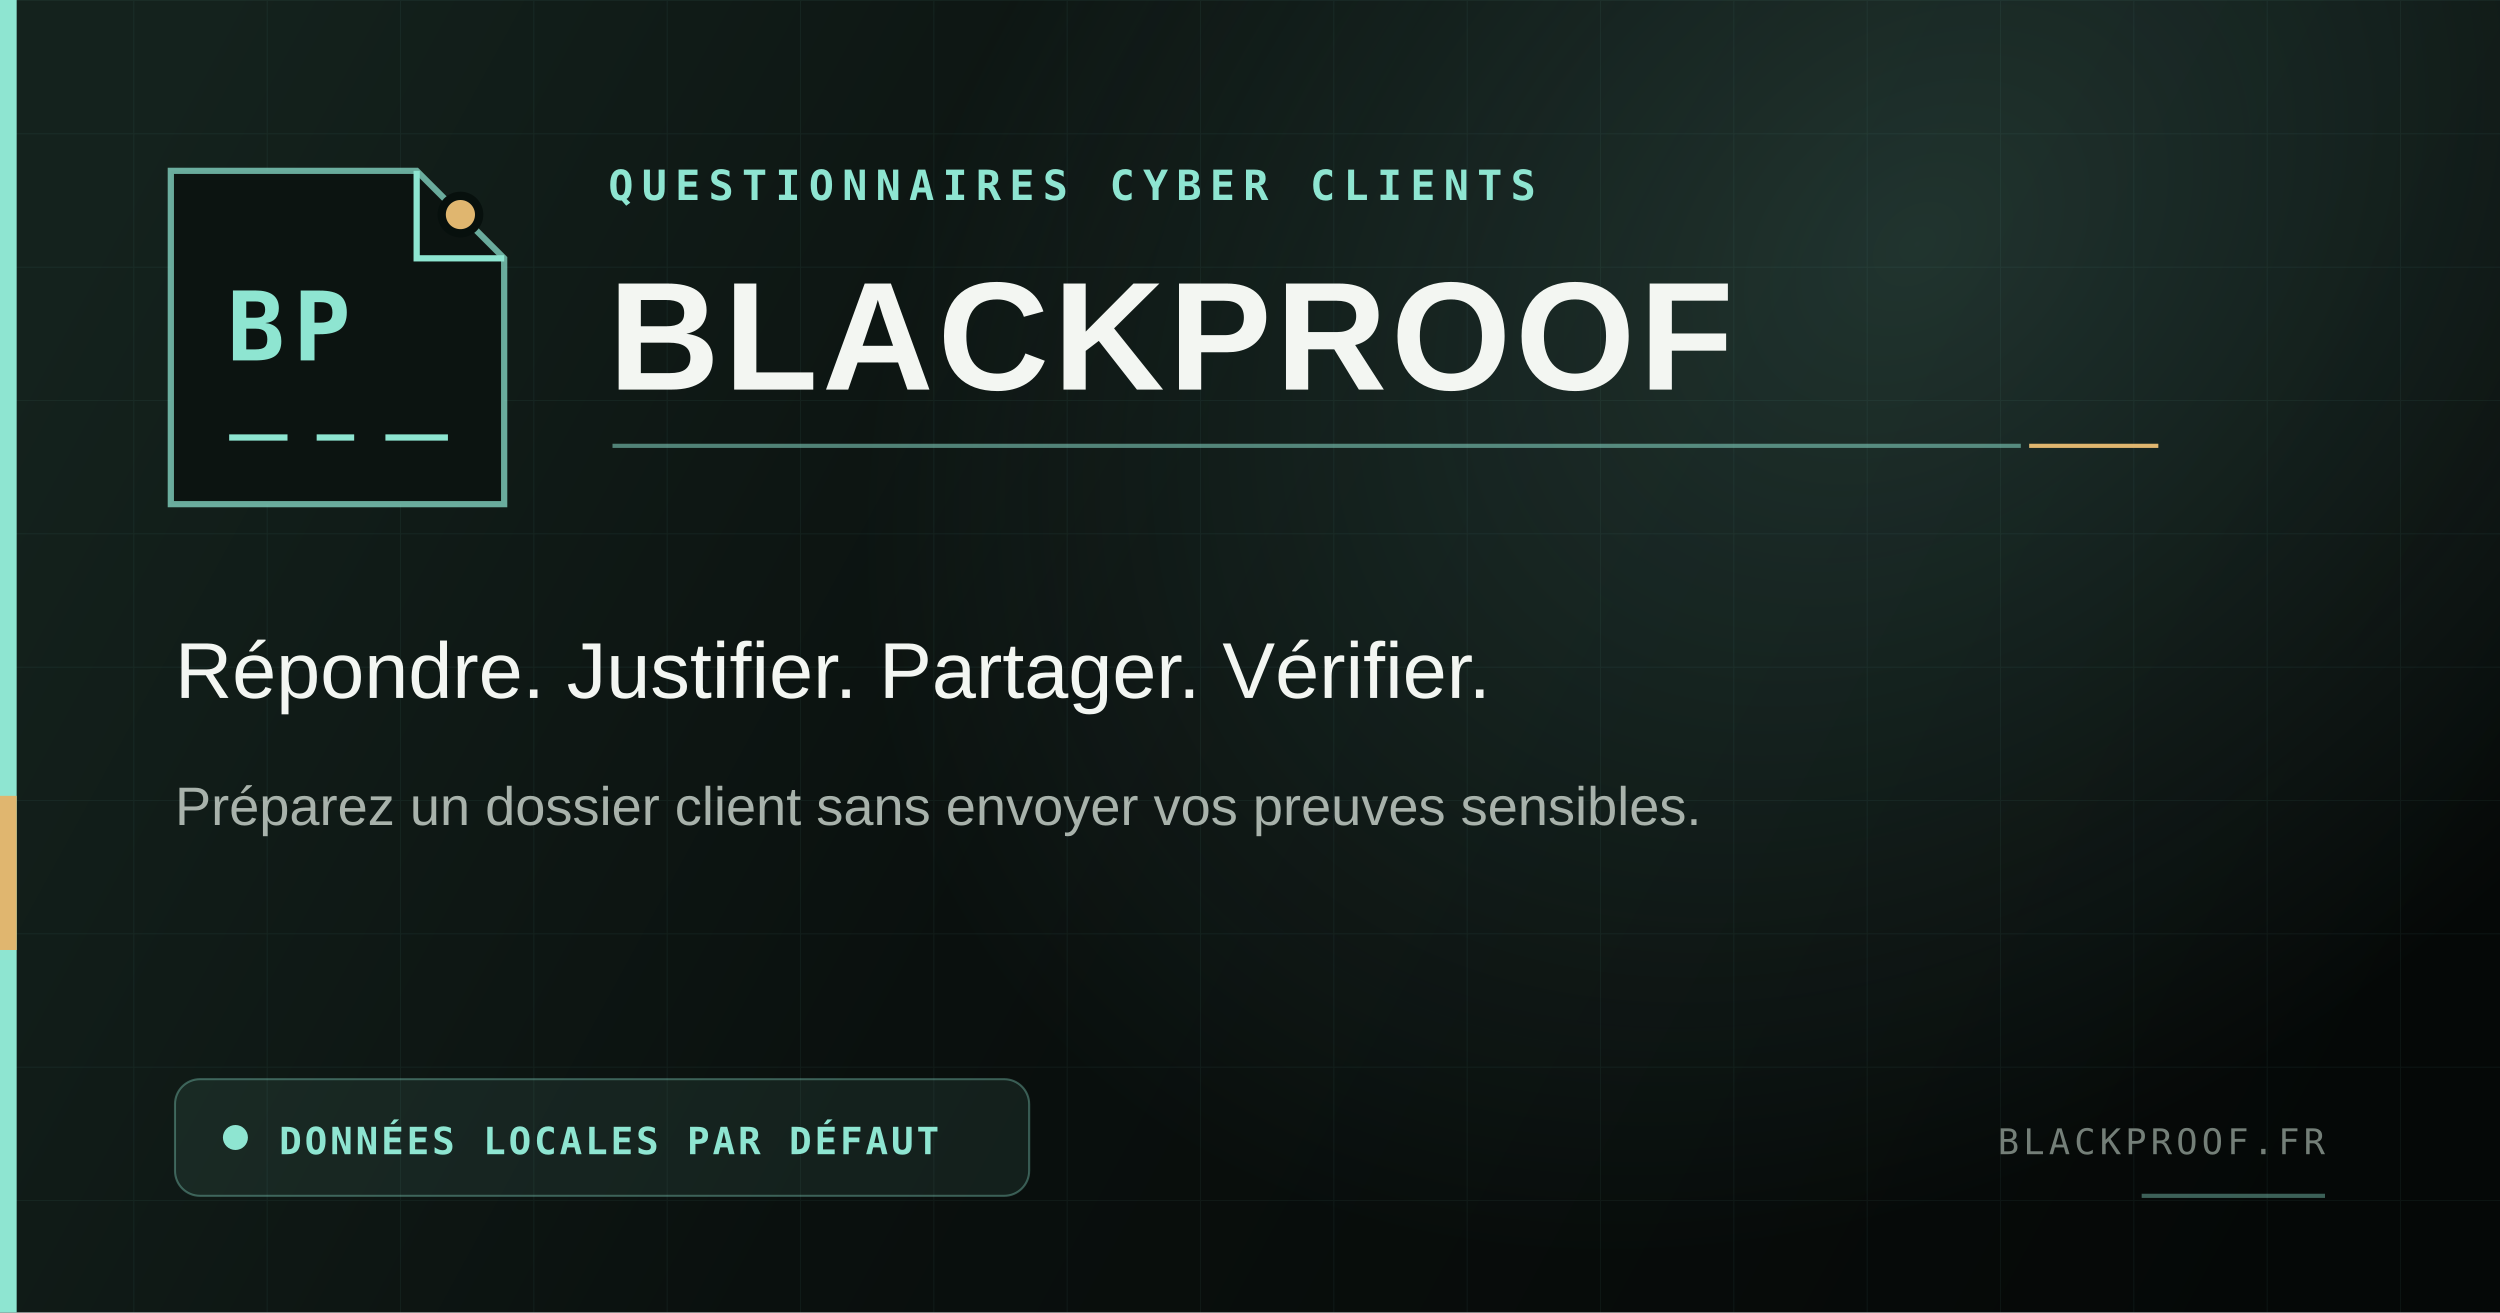
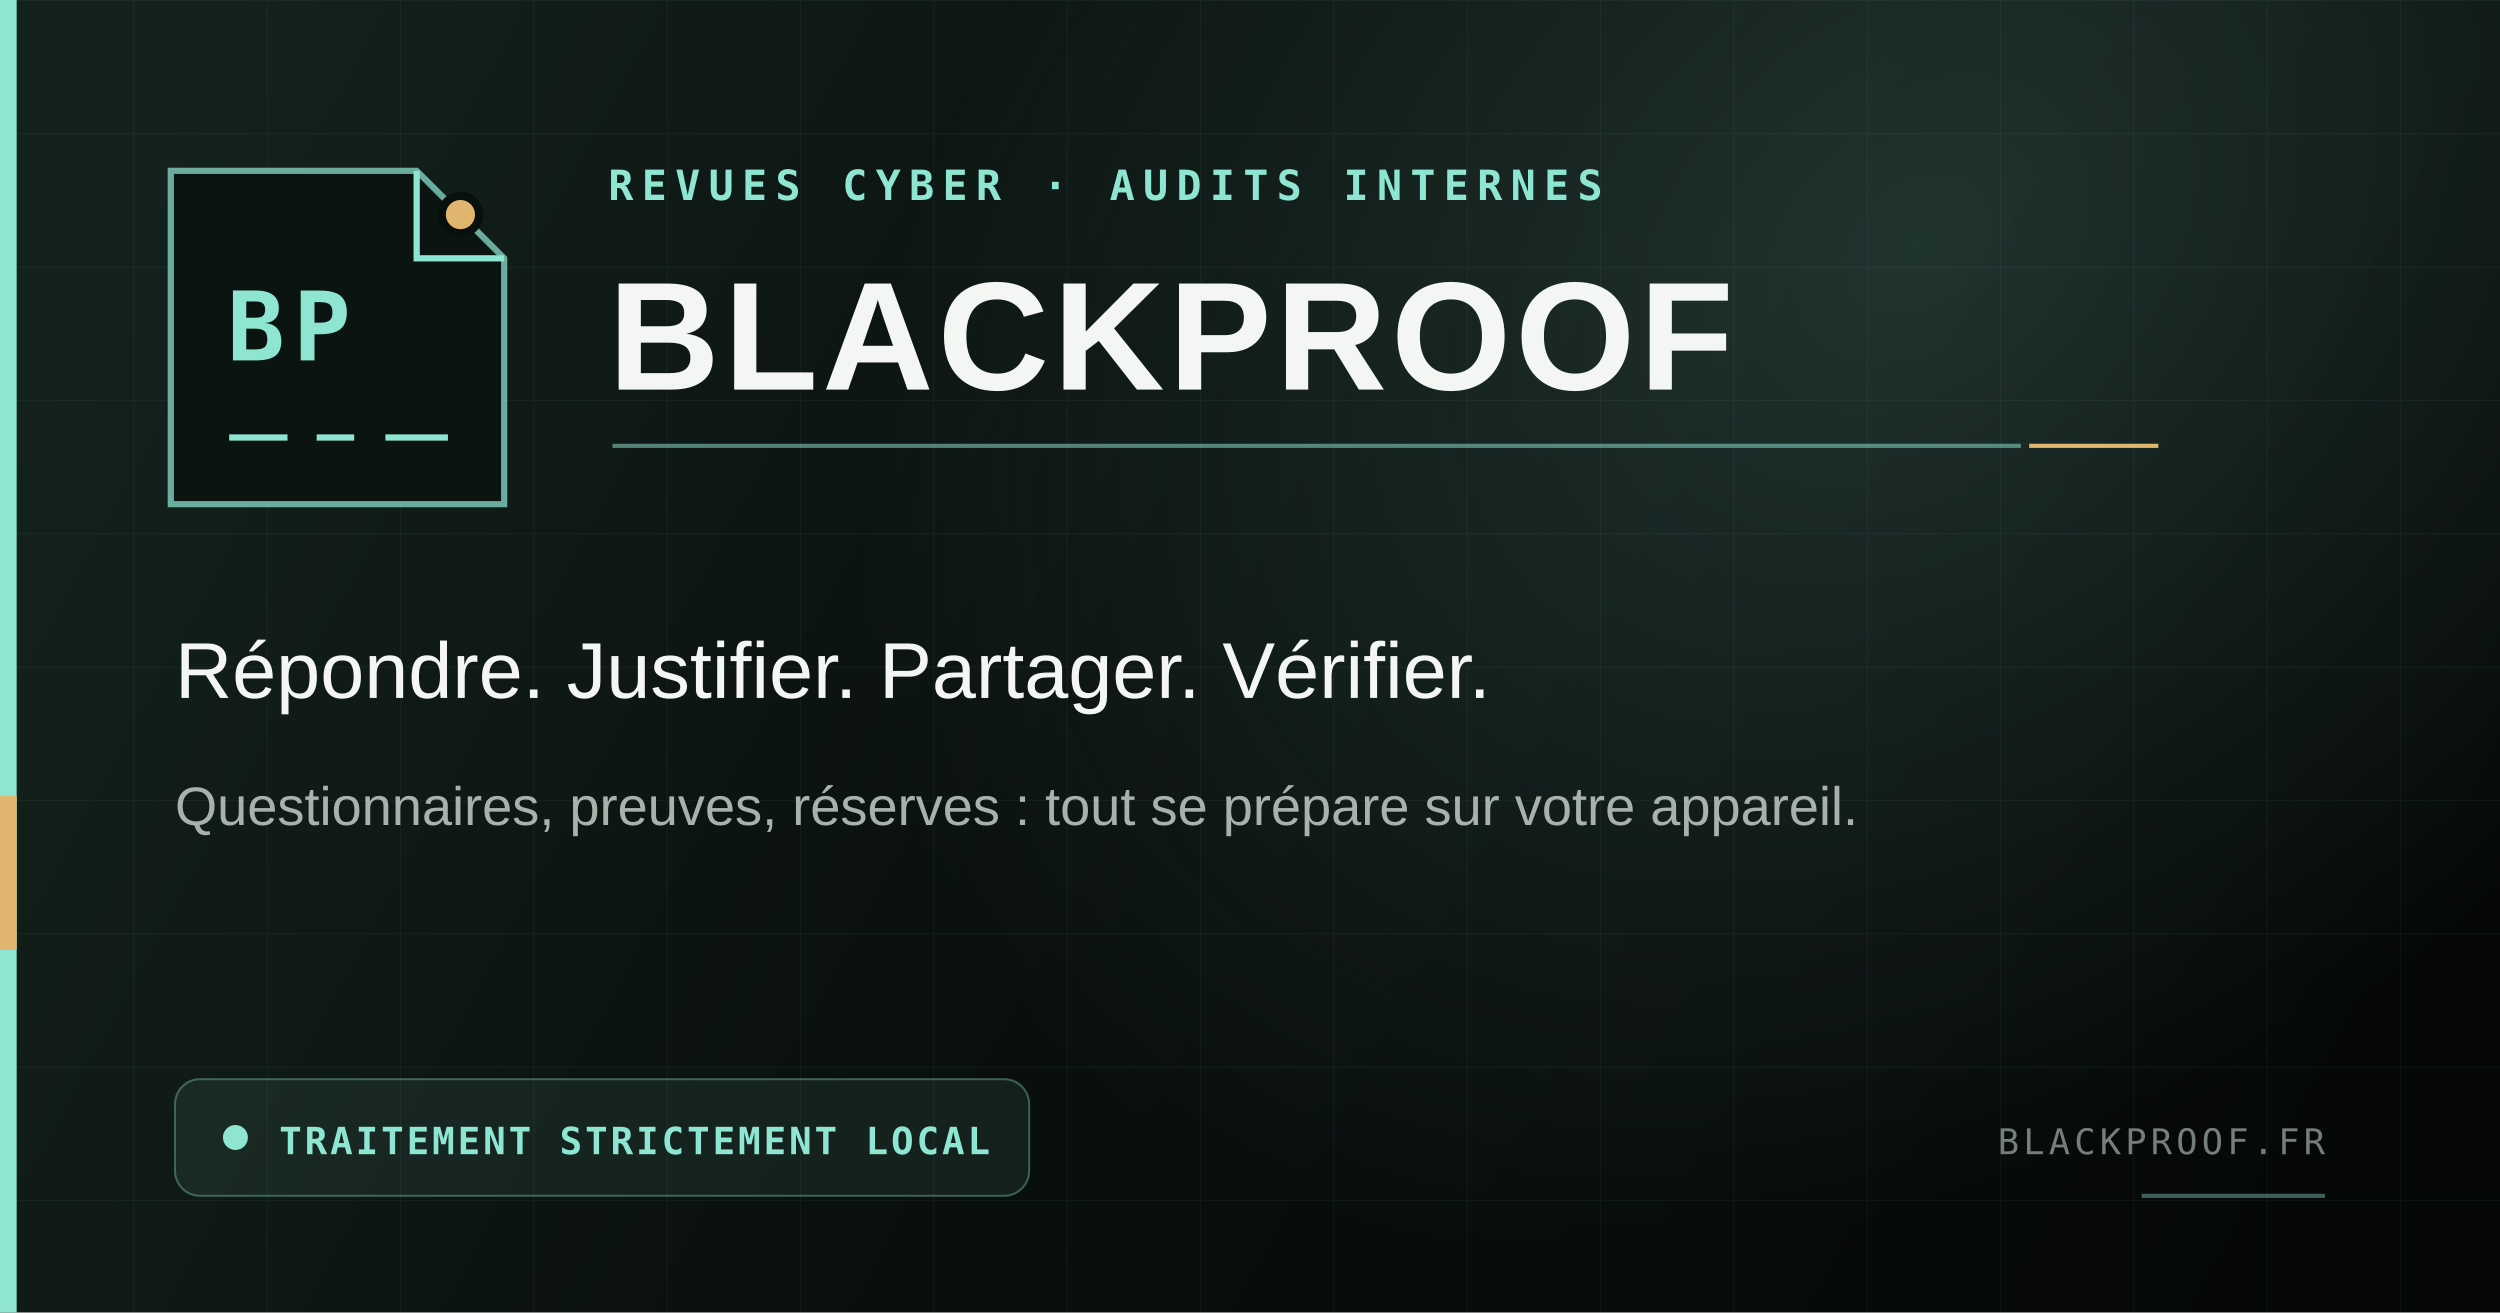
<svg xmlns="http://www.w3.org/2000/svg" width="1200" height="630" viewBox="0 0 1200 630" role="img" aria-labelledby="title description">
  <defs>
    <linearGradient id="background" x1="80" y1="40" x2="1110" y2="600" gradientUnits="userSpaceOnUse">
      <stop stop-color="#14221d" />
      <stop offset=".45" stop-color="#0a100e" />
      <stop offset="1" stop-color="#050807" />
    </linearGradient>
    <radialGradient id="glow" cx="0" cy="0" r="1" gradientTransform="translate(920 115) rotate(139) scale(570 420)" gradientUnits="userSpaceOnUse">
      <stop stop-color="#8ee5d1" stop-opacity=".18" />
      <stop offset="1" stop-color="#8ee5d1" stop-opacity="0" />
    </radialGradient>
    <pattern id="grid" width="64" height="64" patternUnits="userSpaceOnUse">
      <path d="M64 0H0v64" fill="none" stroke="#8ee5d1" stroke-opacity=".055" />
    </pattern>
  </defs>
  <rect width="1200" height="630" fill="url(#background)" />
  <rect width="1200" height="630" fill="url(#glow)" />
  <rect width="1200" height="630" fill="url(#grid)" />
  <rect x="0" width="8" height="630" fill="#8ee5d1" />
  <rect x="0" y="382" width="8" height="74" fill="#e0b66f" />
  <g transform="translate(82 82)">
    <path d="M0 0h118l42 42v118H0Z" fill="#0c1411" stroke="#8ee5d1" stroke-opacity=".72" stroke-width="3" />
    <path d="M118 0v42h42M28 128h28m14 0h18m15 0h30" fill="none" stroke="#8ee5d1" stroke-width="3" />
    <text x="27" y="91" fill="#8ee5d1" font-family="ui-monospace, SFMono-Regular, Menlo, monospace" font-size="46" font-weight="700" letter-spacing="4">BP</text>
    <circle cx="139" cy="21" r="9" fill="#e0b66f" stroke="#07100d" stroke-width="4" />
  </g>
  <g transform="translate(292 96)">
-     <text fill="#8ee5d1" font-family="ui-monospace, SFMono-Regular, Menlo, monospace" font-size="20" font-weight="700" letter-spacing="4">QUESTIONNAIRES CYBER CLIENTS</text>
+     <text fill="#8ee5d1" font-family="ui-monospace, SFMono-Regular, Menlo, monospace" font-size="20" font-weight="700" letter-spacing="4">REVUES CYBER · AUDITS INTERNES</text>
    <text y="91" fill="#f3f6f2" font-family="Avenir Next, Helvetica Neue, Arial, sans-serif" font-size="74" font-weight="650" letter-spacing="2">BLACKPROOF</text>
    <path d="M2 118h676" stroke="#8ee5d1" stroke-opacity=".52" stroke-width="2" />
    <path d="M682 118h62" stroke="#e0b66f" stroke-width="2" />
  </g>
  <g transform="translate(84 335)">
    <text fill="#f3f6f2" font-family="Avenir Next, Helvetica Neue, Arial, sans-serif" font-size="38" font-weight="500">Répondre. Justifier. Partager. Vérifier.</text>
-     <text y="61" fill="#a8b2ab" font-family="Avenir Next, Helvetica Neue, Arial, sans-serif" font-size="26">Préparez un dossier client sans envoyer vos preuves sensibles.</text>
+     <text y="61" fill="#a8b2ab" font-family="Avenir Next, Helvetica Neue, Arial, sans-serif" font-size="26">Questionnaires, preuves, réserves : tout se prépare sur votre appareil.</text>
  </g>
  <g transform="translate(84 518)">
    <rect width="410" height="56" rx="12" fill="#8ee5d1" fill-opacity=".08" stroke="#8ee5d1" stroke-opacity=".34" />
    <circle cx="29" cy="28" r="6" fill="#8ee5d1" />
-     <text x="50" y="36" fill="#8ee5d1" font-family="ui-monospace, SFMono-Regular, Menlo, monospace" font-size="18" font-weight="700" letter-spacing="1.4">DONNÉES LOCALES PAR DÉFAUT</text>
+     <text x="50" y="36" fill="#8ee5d1" font-family="ui-monospace, SFMono-Regular, Menlo, monospace" font-size="18" font-weight="700" letter-spacing="1.4">TRAITEMENT STRICTEMENT LOCAL</text>
  </g>
  <text x="1116" y="554" text-anchor="end" fill="#747f78" font-family="ui-monospace, SFMono-Regular, Menlo, monospace" font-size="17" letter-spacing="2">BLACKPROOF.FR</text>
  <path d="M1028 574h88" stroke="#8ee5d1" stroke-opacity=".4" stroke-width="2" />
</svg>
